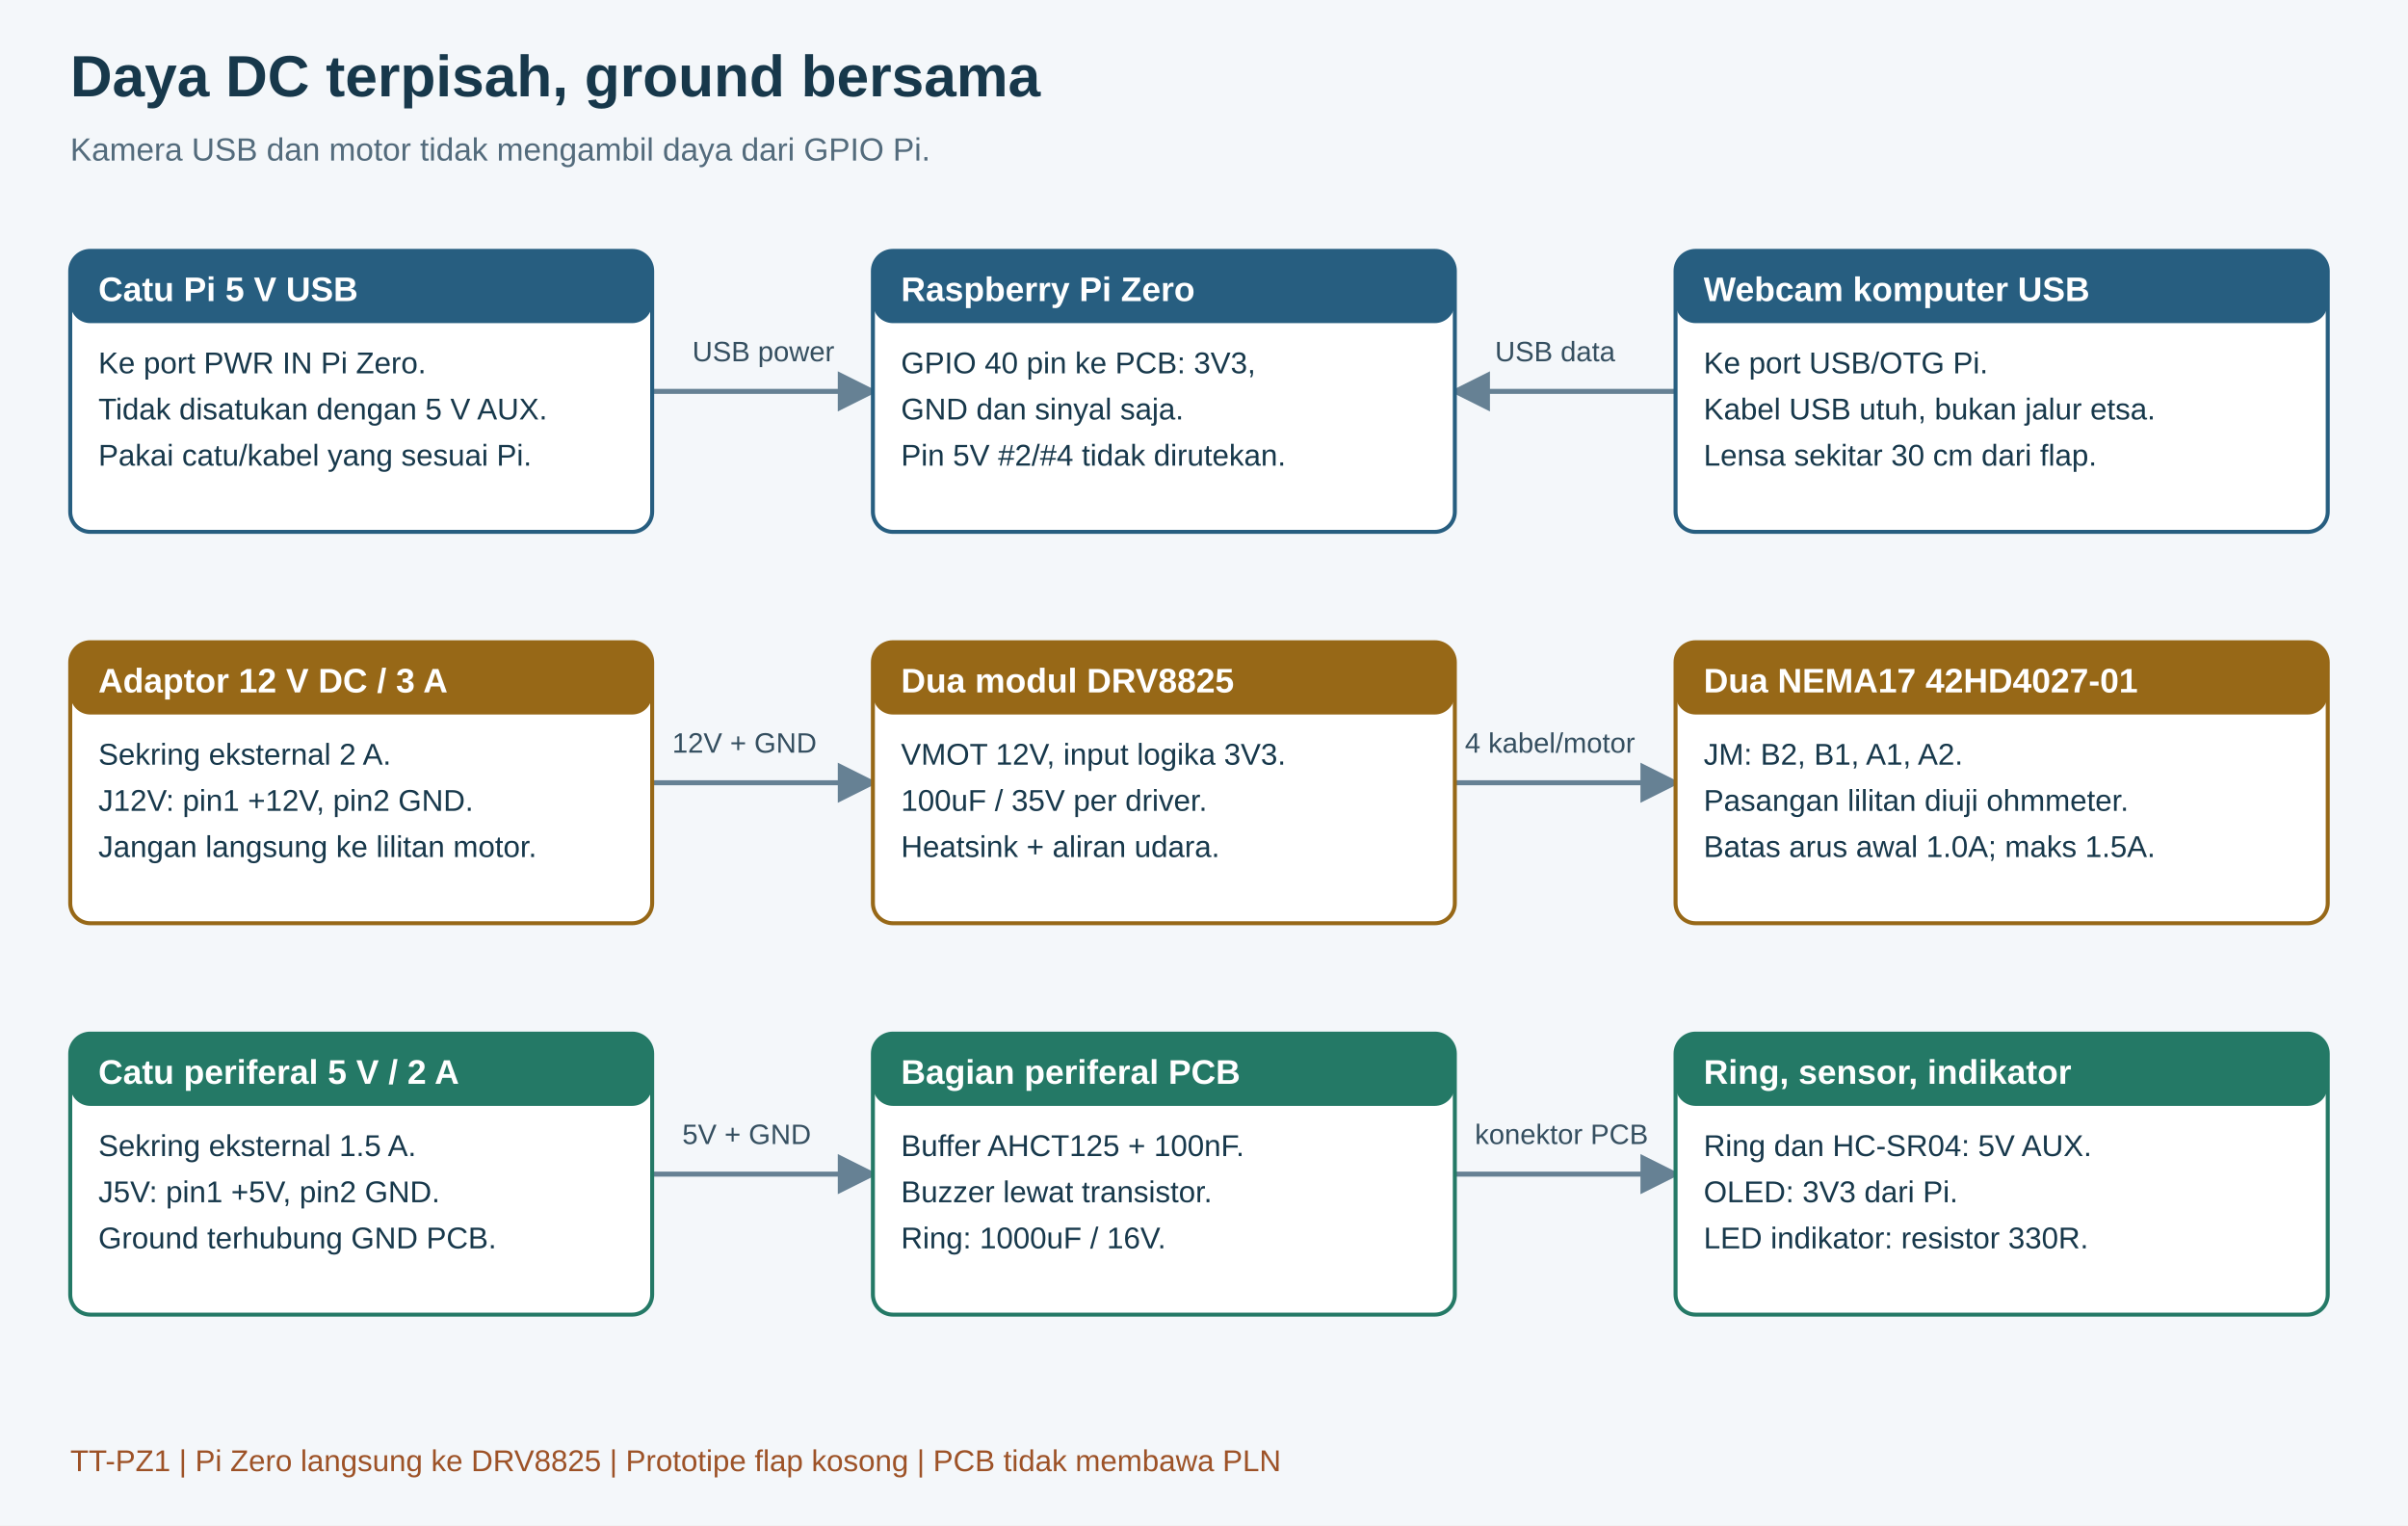
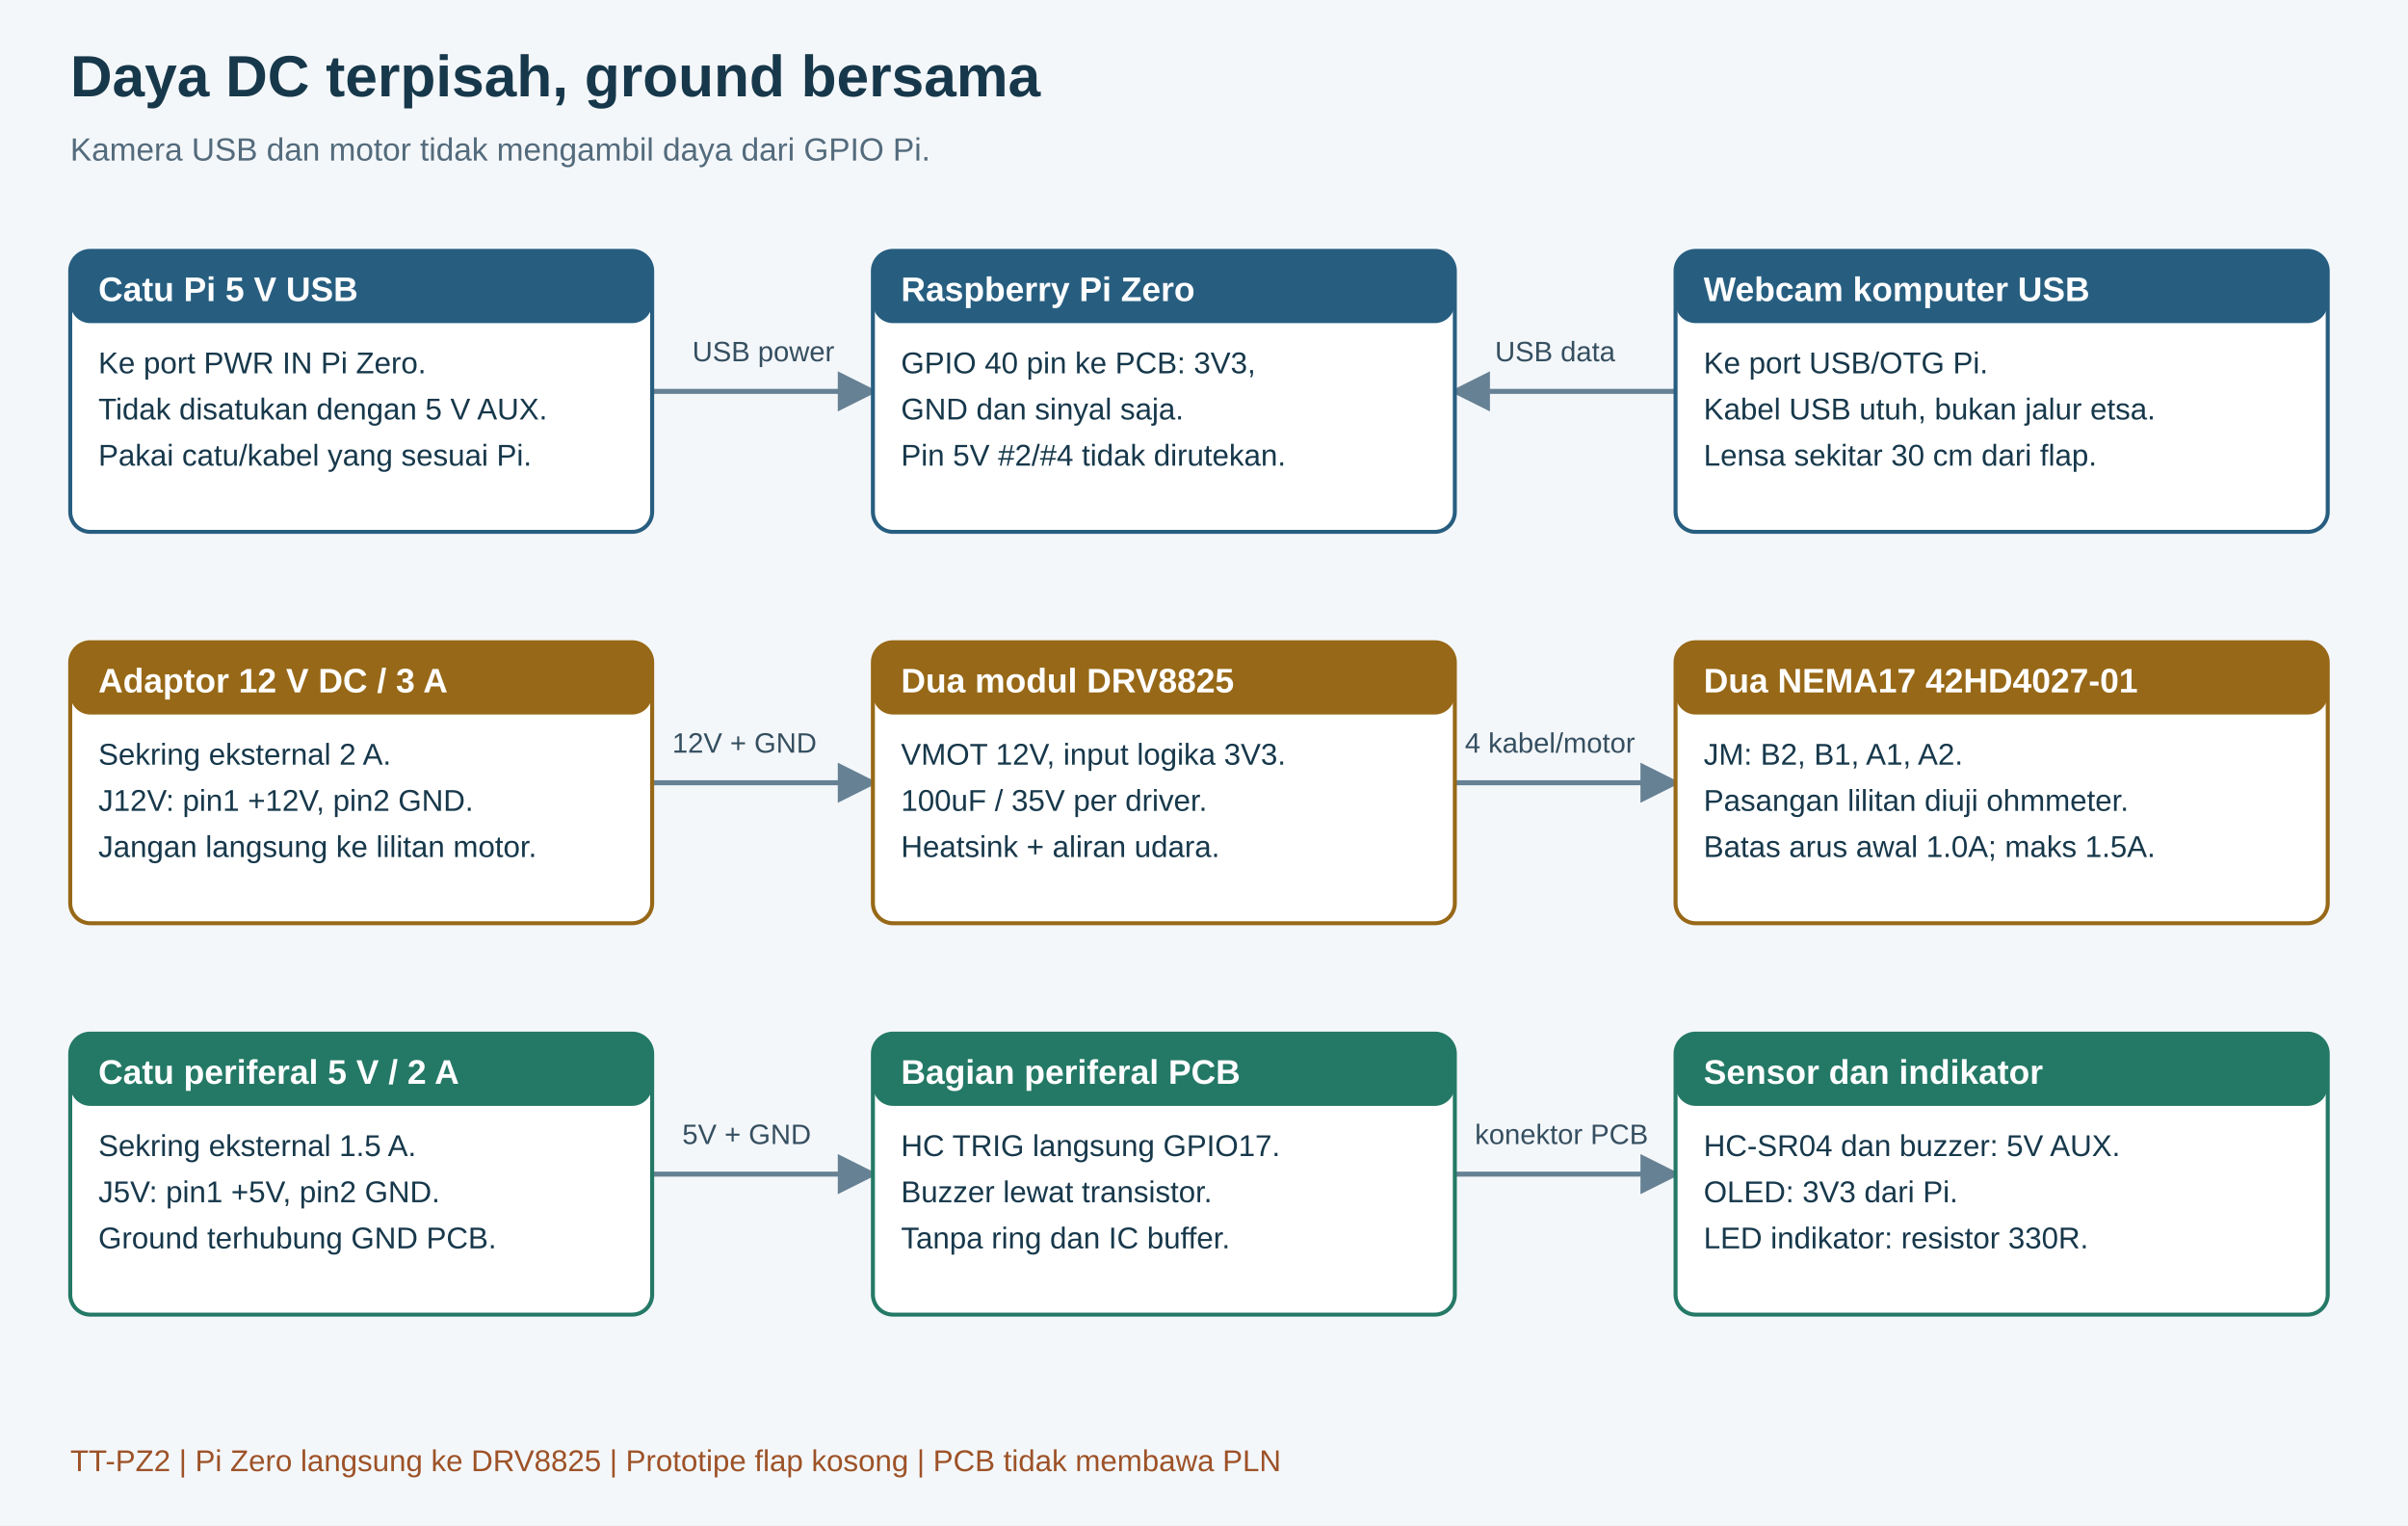
<svg xmlns="http://www.w3.org/2000/svg" width="1200" height="760" viewBox="0 0 1200 760">
  <rect width="1200" height="760" fill="#f4f7fa" />
  <defs>
    <marker id="arrow" markerWidth="8" markerHeight="8" refX="7" refY="4" orient="auto">
      <path d="M0,0 L8,4 L0,8" fill="#668194" />
    </marker>
  </defs>
  <text x="35" y="48" font-family="Arial" font-size="29" font-weight="bold" fill="#17384b">Daya DC terpisah, ground bersama</text>
  <text x="35" y="80" font-family="Arial" font-size="16" fill="#536b7c">Kamera USB dan motor tidak mengambil daya dari GPIO Pi.</text>
  <polyline points="325,195 435,195" fill="none" stroke="#668194" stroke-width="2.5" marker-end="url(#arrow)" />
  <text x="345" y="180" font-family="Arial" font-size="14" fill="#354f60">USB power</text>
  <polyline points="835,195 725,195" fill="none" stroke="#668194" stroke-width="2.5" marker-end="url(#arrow)" />
  <text x="745" y="180" font-family="Arial" font-size="14" fill="#354f60">USB data</text>
  <polyline points="325,390 435,390" fill="none" stroke="#668194" stroke-width="2.5" marker-end="url(#arrow)" />
  <text x="335" y="375" font-family="Arial" font-size="14" fill="#354f60">12V + GND</text>
  <polyline points="725,390 835,390" fill="none" stroke="#668194" stroke-width="2.5" marker-end="url(#arrow)" />
  <text x="730" y="375" font-family="Arial" font-size="14" fill="#354f60">4 kabel/motor</text>
  <polyline points="325,585 435,585" fill="none" stroke="#668194" stroke-width="2.5" marker-end="url(#arrow)" />
  <text x="340" y="570" font-family="Arial" font-size="14" fill="#354f60">5V + GND</text>
  <polyline points="725,585 835,585" fill="none" stroke="#668194" stroke-width="2.5" marker-end="url(#arrow)" />
  <text x="735" y="570" font-family="Arial" font-size="14" fill="#354f60">konektor PCB</text>
  <rect x="35" y="125" width="290" height="140" rx="10" fill="white" stroke="#275e80" stroke-width="2" />
  <rect x="35" y="125" width="290" height="36" rx="10" fill="#275e80" />
  <text x="49" y="150" font-family="Arial" font-size="17" font-weight="bold" fill="white">Catu Pi 5 V USB</text>
  <text x="49" y="186" font-family="Arial" font-size="15" fill="#17384b">Ke port PWR IN Pi Zero.</text>
  <text x="49" y="209" font-family="Arial" font-size="15" fill="#17384b">Tidak disatukan dengan 5 V AUX.</text>
  <text x="49" y="232" font-family="Arial" font-size="15" fill="#17384b">Pakai catu/kabel yang sesuai Pi.</text>
  <rect x="435" y="125" width="290" height="140" rx="10" fill="white" stroke="#275e80" stroke-width="2" />
  <rect x="435" y="125" width="290" height="36" rx="10" fill="#275e80" />
  <text x="449" y="150" font-family="Arial" font-size="17" font-weight="bold" fill="white">Raspberry Pi Zero</text>
  <text x="449" y="186" font-family="Arial" font-size="15" fill="#17384b">GPIO 40 pin ke PCB: 3V3,</text>
  <text x="449" y="209" font-family="Arial" font-size="15" fill="#17384b">GND dan sinyal saja.</text>
  <text x="449" y="232" font-family="Arial" font-size="15" fill="#17384b">Pin 5V #2/#4 tidak dirutekan.</text>
  <rect x="835" y="125" width="325" height="140" rx="10" fill="white" stroke="#275e80" stroke-width="2" />
  <rect x="835" y="125" width="325" height="36" rx="10" fill="#275e80" />
  <text x="849" y="150" font-family="Arial" font-size="17" font-weight="bold" fill="white">Webcam komputer USB</text>
  <text x="849" y="186" font-family="Arial" font-size="15" fill="#17384b">Ke port USB/OTG Pi.</text>
  <text x="849" y="209" font-family="Arial" font-size="15" fill="#17384b">Kabel USB utuh, bukan jalur etsa.</text>
  <text x="849" y="232" font-family="Arial" font-size="15" fill="#17384b">Lensa sekitar 30 cm dari flap.</text>
  <rect x="35" y="320" width="290" height="140" rx="10" fill="white" stroke="#976817" stroke-width="2" />
  <rect x="35" y="320" width="290" height="36" rx="10" fill="#976817" />
  <text x="49" y="345" font-family="Arial" font-size="17" font-weight="bold" fill="white">Adaptor 12 V DC / 3 A</text>
  <text x="49" y="381" font-family="Arial" font-size="15" fill="#17384b">Sekring eksternal 2 A.</text>
  <text x="49" y="404" font-family="Arial" font-size="15" fill="#17384b">J12V: pin1 +12V, pin2 GND.</text>
  <text x="49" y="427" font-family="Arial" font-size="15" fill="#17384b">Jangan langsung ke lilitan motor.</text>
  <rect x="435" y="320" width="290" height="140" rx="10" fill="white" stroke="#976817" stroke-width="2" />
  <rect x="435" y="320" width="290" height="36" rx="10" fill="#976817" />
  <text x="449" y="345" font-family="Arial" font-size="17" font-weight="bold" fill="white">Dua modul DRV8825</text>
  <text x="449" y="381" font-family="Arial" font-size="15" fill="#17384b">VMOT 12V, input logika 3V3.</text>
  <text x="449" y="404" font-family="Arial" font-size="15" fill="#17384b">100uF / 35V per driver.</text>
  <text x="449" y="427" font-family="Arial" font-size="15" fill="#17384b">Heatsink + aliran udara.</text>
  <rect x="835" y="320" width="325" height="140" rx="10" fill="white" stroke="#976817" stroke-width="2" />
  <rect x="835" y="320" width="325" height="36" rx="10" fill="#976817" />
  <text x="849" y="345" font-family="Arial" font-size="17" font-weight="bold" fill="white">Dua NEMA17 42HD4027-01</text>
  <text x="849" y="381" font-family="Arial" font-size="15" fill="#17384b">JM: B2, B1, A1, A2.</text>
  <text x="849" y="404" font-family="Arial" font-size="15" fill="#17384b">Pasangan lilitan diuji ohmmeter.</text>
  <text x="849" y="427" font-family="Arial" font-size="15" fill="#17384b">Batas arus awal 1.0A; maks 1.5A.</text>
  <rect x="35" y="515" width="290" height="140" rx="10" fill="white" stroke="#247966" stroke-width="2" />
  <rect x="35" y="515" width="290" height="36" rx="10" fill="#247966" />
  <text x="49" y="540" font-family="Arial" font-size="17" font-weight="bold" fill="white">Catu periferal 5 V / 2 A</text>
  <text x="49" y="576" font-family="Arial" font-size="15" fill="#17384b">Sekring eksternal 1.5 A.</text>
  <text x="49" y="599" font-family="Arial" font-size="15" fill="#17384b">J5V: pin1 +5V, pin2 GND.</text>
  <text x="49" y="622" font-family="Arial" font-size="15" fill="#17384b">Ground terhubung GND PCB.</text>
  <rect x="435" y="515" width="290" height="140" rx="10" fill="white" stroke="#247966" stroke-width="2" />
  <rect x="435" y="515" width="290" height="36" rx="10" fill="#247966" />
  <text x="449" y="540" font-family="Arial" font-size="17" font-weight="bold" fill="white">Bagian periferal PCB</text>
-   <text x="449" y="576" font-family="Arial" font-size="15" fill="#17384b">Buffer AHCT125 + 100nF.</text>
+   <text x="449" y="576" font-family="Arial" font-size="15" fill="#17384b">HC TRIG langsung GPIO17.</text>
  <text x="449" y="599" font-family="Arial" font-size="15" fill="#17384b">Buzzer lewat transistor.</text>
-   <text x="449" y="622" font-family="Arial" font-size="15" fill="#17384b">Ring: 1000uF / 16V.</text>
+   <text x="449" y="622" font-family="Arial" font-size="15" fill="#17384b">Tanpa ring dan IC buffer.</text>
  <rect x="835" y="515" width="325" height="140" rx="10" fill="white" stroke="#247966" stroke-width="2" />
  <rect x="835" y="515" width="325" height="36" rx="10" fill="#247966" />
-   <text x="849" y="540" font-family="Arial" font-size="17" font-weight="bold" fill="white">Ring, sensor, indikator</text>
-   <text x="849" y="576" font-family="Arial" font-size="15" fill="#17384b">Ring dan HC-SR04: 5V AUX.</text>
+   <text x="849" y="540" font-family="Arial" font-size="17" font-weight="bold" fill="white">Sensor dan indikator</text>
+   <text x="849" y="576" font-family="Arial" font-size="15" fill="#17384b">HC-SR04 dan buzzer: 5V AUX.</text>
  <text x="849" y="599" font-family="Arial" font-size="15" fill="#17384b">OLED: 3V3 dari Pi.</text>
  <text x="849" y="622" font-family="Arial" font-size="15" fill="#17384b">LED indikator: resistor 330R.</text>
-   <text x="35" y="733" font-family="Arial" font-size="15" fill="#9d5227">TT-PZ1 | Pi Zero langsung ke DRV8825 | Prototipe flap kosong | PCB tidak membawa PLN</text>
+   <text x="35" y="733" font-family="Arial" font-size="15" fill="#9d5227">TT-PZ2 | Pi Zero langsung ke DRV8825 | Prototipe flap kosong | PCB tidak membawa PLN</text>
</svg>
